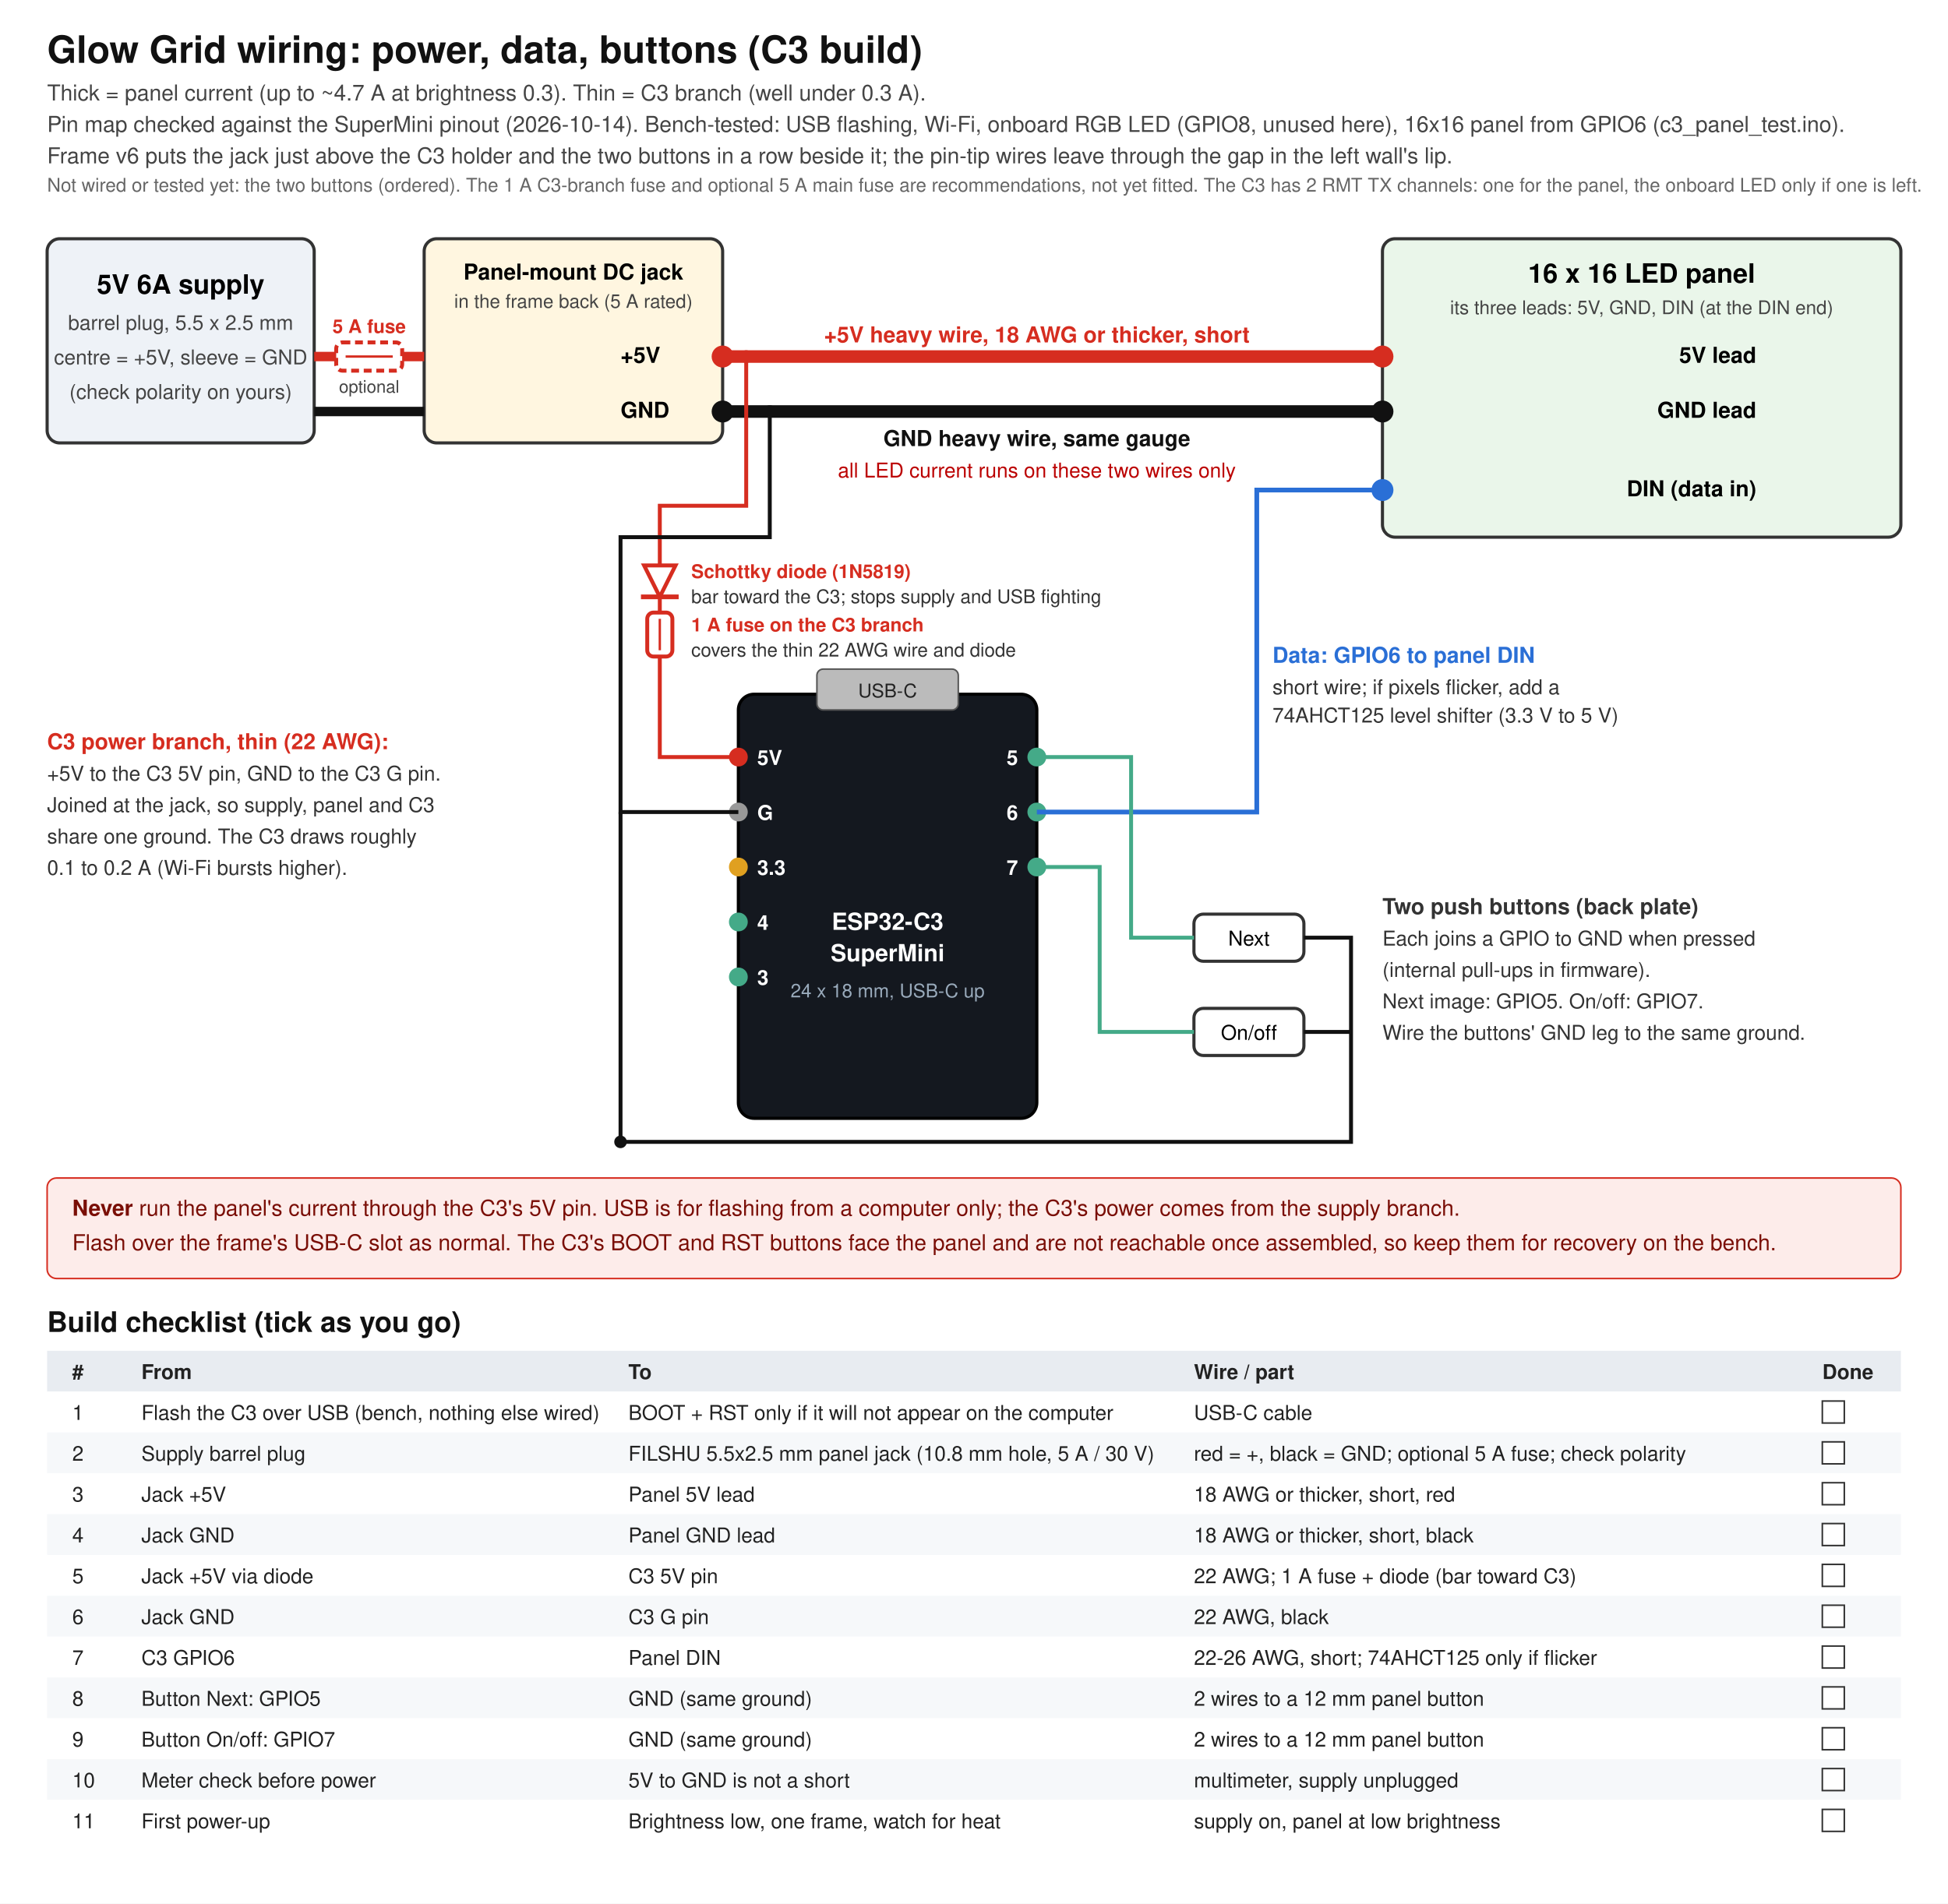
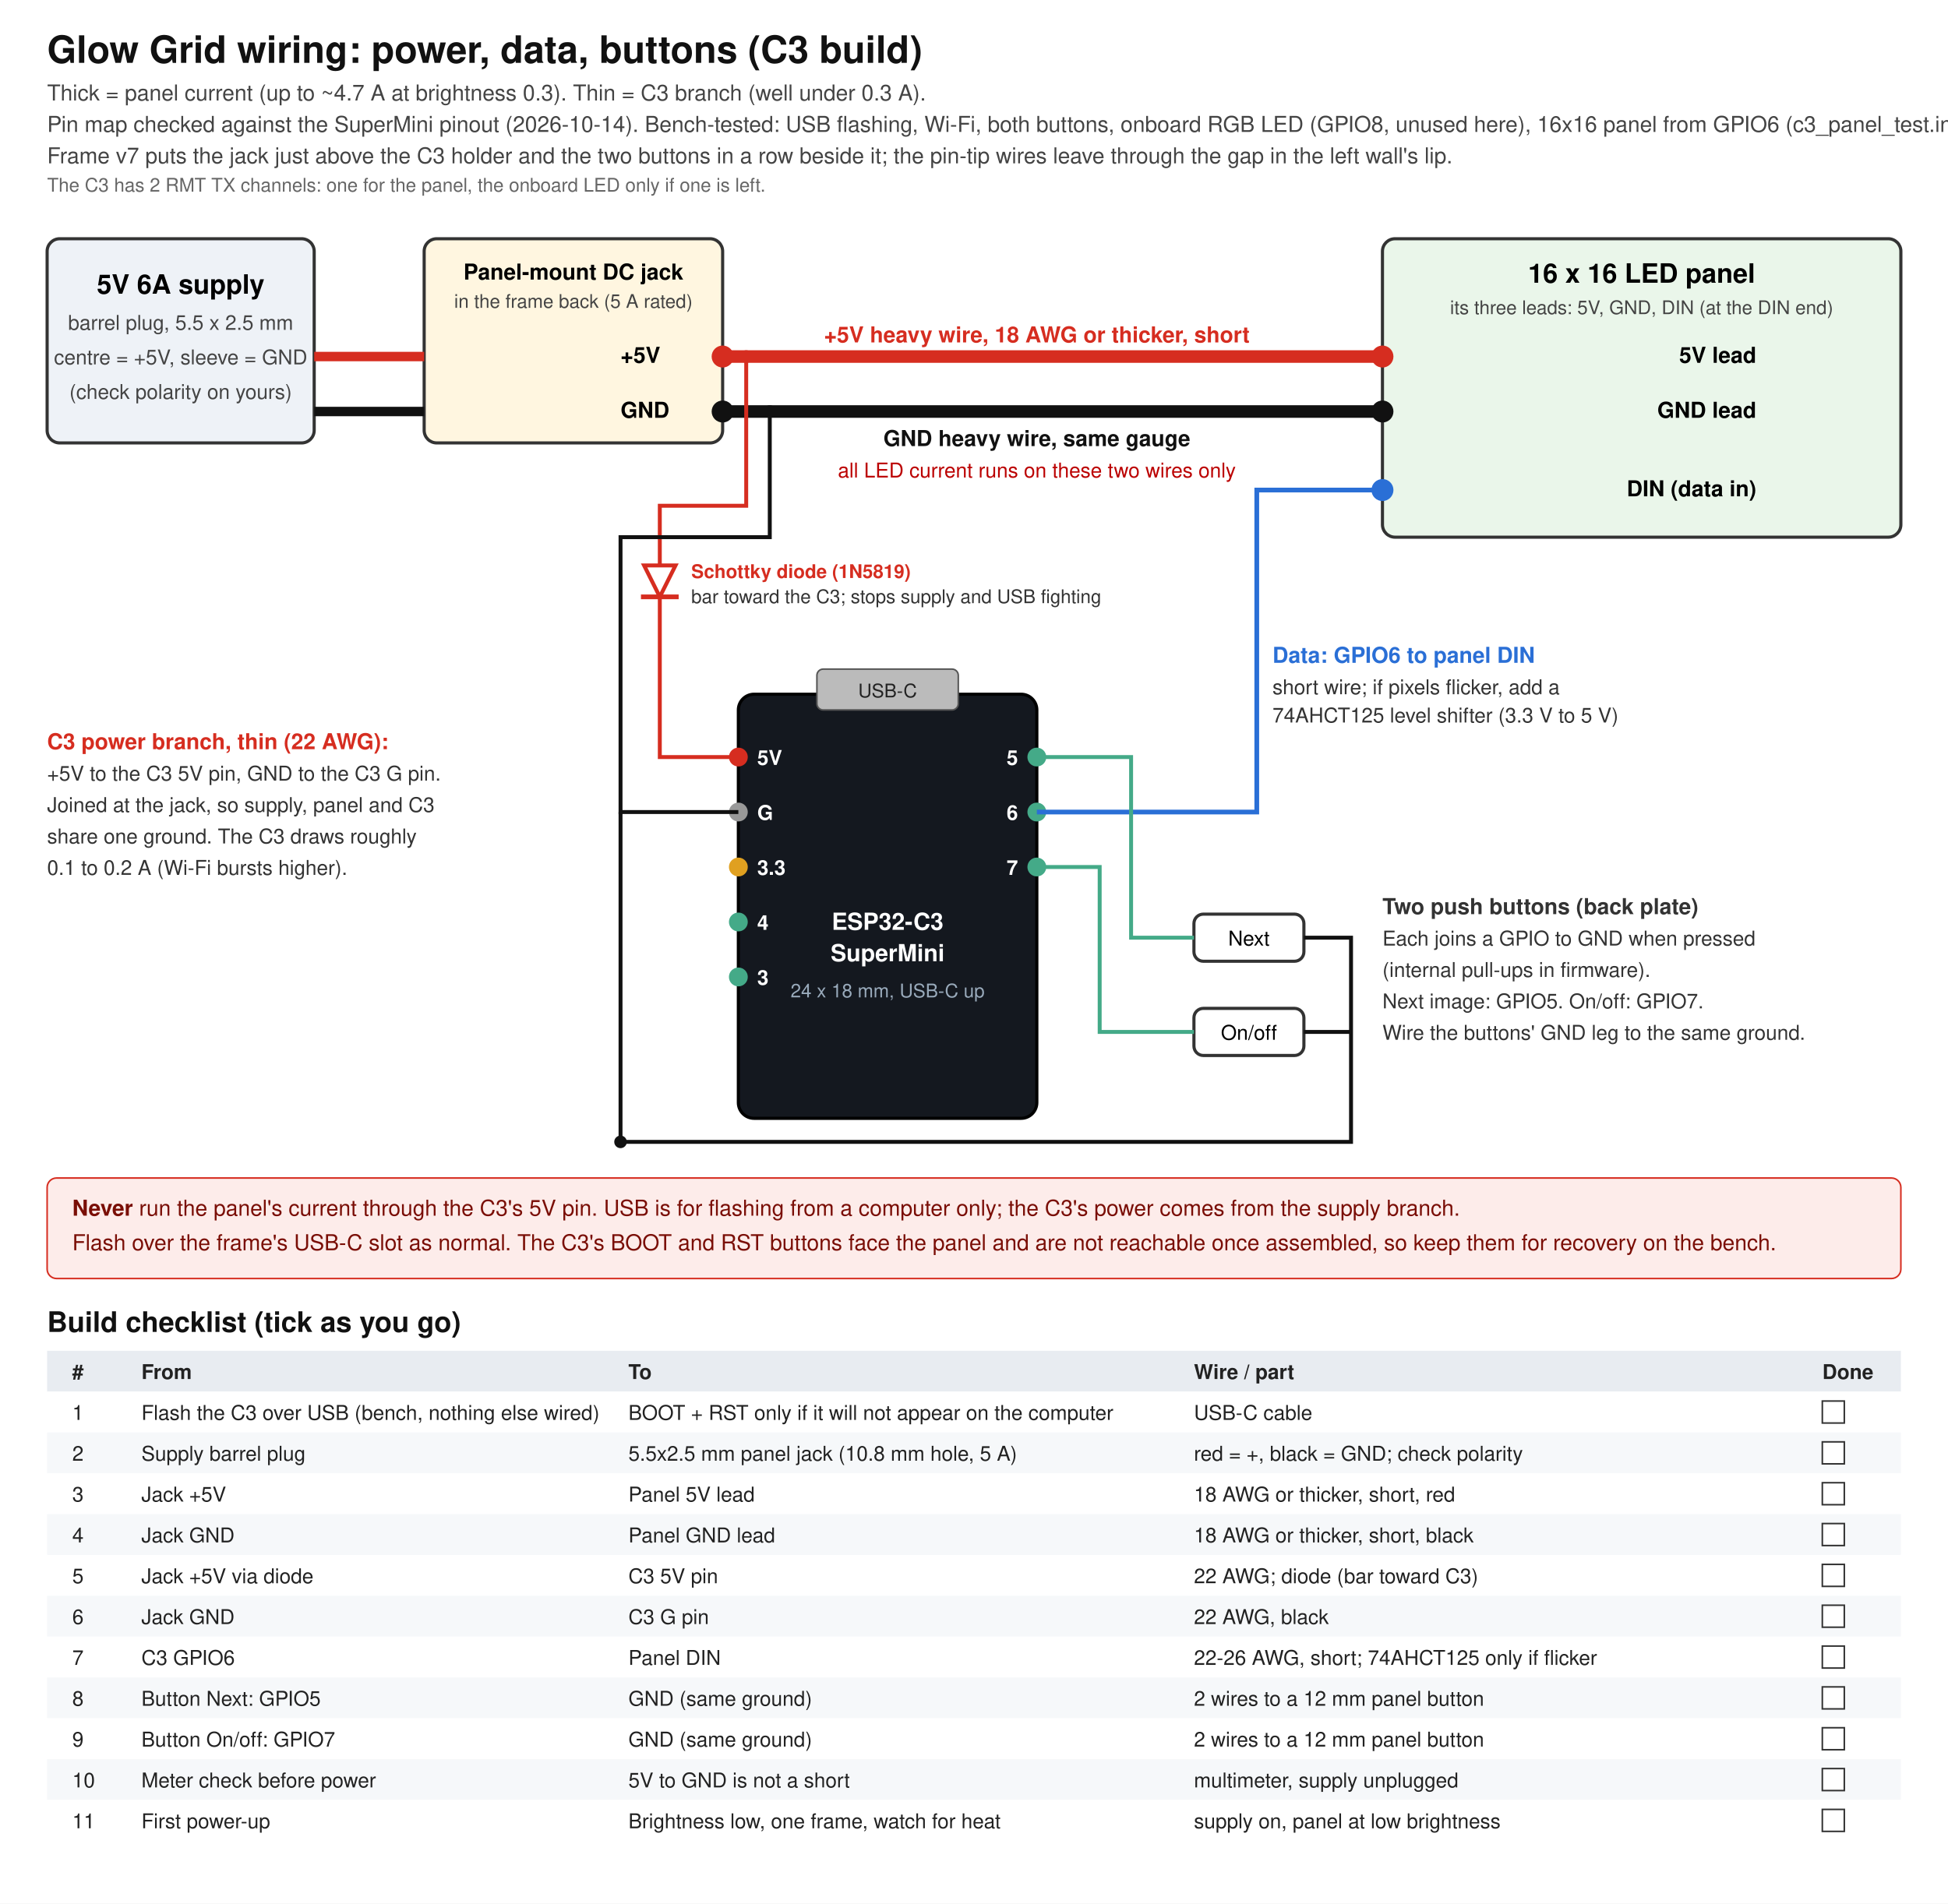
<svg xmlns="http://www.w3.org/2000/svg" viewBox="0 0 1240 1212" font-family="Helvetica, Arial, sans-serif">
  <rect width="1240" height="1212" fill="#fff" />
  <text x="30" y="40" font-size="24" font-weight="700" fill="#111">Glow Grid wiring: power, data, buttons (C3 build)</text>
  <text x="30" y="64" font-size="14" fill="#444">Thick = panel current (up to ~4.7 A at brightness 0.3). Thin = C3 branch (well under 0.3 A).</text>
-   <text x="30" y="84" font-size="14" fill="#444">Pin map checked against the SuperMini pinout (2026-10-14). Bench-tested: USB flashing, Wi-Fi, onboard RGB LED (GPIO8, unused here), 16x16 panel from GPIO6 (c3_panel_test.ino).</text>
-   <text x="30" y="104" font-size="14" fill="#444">Frame v6 puts the jack just above the C3 holder and the two buttons in a row beside it; the pin-tip wires leave through the gap in the left wall's lip.</text>
-   <text x="30" y="122" font-size="12" fill="#666">Not wired or tested yet: the two buttons (ordered). The 1 A C3-branch fuse and optional 5 A main fuse are recommendations, not yet fitted. The C3 has 2 RMT TX channels: one for the panel, the onboard LED only if one is left.</text>
+   <text x="30" y="84" font-size="14" fill="#444">Pin map checked against the SuperMini pinout (2026-10-14). Bench-tested: USB flashing, Wi-Fi, both buttons, onboard RGB LED (GPIO8, unused here), 16x16 panel from GPIO6 (c3_panel_test.ino).</text>
+   <text x="30" y="104" font-size="14" fill="#444">Frame v7 puts the jack just above the C3 holder and the two buttons in a row beside it; the pin-tip wires leave through the gap in the left wall's lip.</text>
+   <text x="30" y="122" font-size="12" fill="#666">The C3 has 2 RMT TX channels: one for the panel, the onboard LED only if one is left.</text>
  <g transform="translate(0,22)">
    <rect x="30" y="130" width="170" height="130" rx="8" fill="#eef2f7" stroke="#333" stroke-width="2" />
    <text x="115" y="165" font-size="17" font-weight="700" text-anchor="middle">5V 6A supply</text>
    <text x="115" y="188" font-size="13" text-anchor="middle" fill="#444">barrel plug, 5.5 x 2.5 mm</text>
    <text x="115" y="210" font-size="13" text-anchor="middle" fill="#444">centre = +5V, sleeve = GND</text>
    <text x="115" y="232" font-size="13" text-anchor="middle" fill="#444">(check polarity on yours)</text>
    <rect x="270" y="130" width="190" height="130" rx="8" fill="#fff6e0" stroke="#333" stroke-width="2" />
    <text x="365" y="156" font-size="14" font-weight="700" text-anchor="middle">Panel-mount DC jack</text>
    <text x="365" y="174" font-size="12" text-anchor="middle" fill="#444">in the frame back (5 A rated)</text>
    <circle cx="460" cy="205" r="7" fill="#d62d20" />
    <text x="395" y="209" font-size="14" font-weight="700">+5V</text>
    <circle cx="460" cy="240" r="7" fill="#111" />
    <text x="395" y="244" font-size="14" font-weight="700">GND</text>
    <path d="M200 205 H270" stroke="#d62d20" stroke-width="6" />
-     <rect x="214" y="196" width="42" height="18" rx="4" fill="#fff" stroke="#d62d20" stroke-width="2.5" stroke-dasharray="5 3" />
-     <path d="M220 205 H250" stroke="#d62d20" stroke-width="1.5" />
-     <text x="235" y="190" font-size="12" font-weight="700" text-anchor="middle" fill="#d62d20">5 A fuse</text>
-     <text x="235" y="228" font-size="11" text-anchor="middle" fill="#444">optional</text>
    <path d="M200 240 H270" stroke="#111" stroke-width="6" />
    <rect x="880" y="130" width="330" height="190" rx="8" fill="#eaf6ea" stroke="#333" stroke-width="2" />
    <text x="1045" y="158" font-size="17" font-weight="700" text-anchor="middle">16 x 16 LED panel</text>
    <text x="1045" y="178" font-size="12" text-anchor="middle" fill="#444">its three leads: 5V, GND, DIN (at the DIN end)</text>
    <circle cx="880" cy="205" r="7" fill="#d62d20" />
    <text x="1118" y="209" font-size="14" font-weight="700" text-anchor="end">5V lead</text>
    <circle cx="880" cy="240" r="7" fill="#111" />
    <text x="1118" y="244" font-size="14" font-weight="700" text-anchor="end">GND lead</text>
    <circle cx="880" cy="290" r="7" fill="#2a6fd6" />
    <text x="1118" y="294" font-size="14" font-weight="700" text-anchor="end">DIN (data in)</text>
    <path d="M460 205 H880" stroke="#d62d20" stroke-width="8" />
    <path d="M460 240 H880" stroke="#111" stroke-width="8" />
    <text x="660" y="196" font-size="14" font-weight="700" fill="#d62d20" text-anchor="middle">+5V  heavy wire, 18 AWG or thicker, short</text>
    <text x="660" y="262" font-size="14" font-weight="700" fill="#111" text-anchor="middle">GND  heavy wire, same gauge</text>
    <text x="660" y="282" font-size="13" fill="#b00" text-anchor="middle">all LED current runs on these two wires only</text>
    <rect x="470" y="420" width="190" height="270" rx="10" fill="#14181f" stroke="#000" stroke-width="2" />
    <rect x="520" y="404" width="90" height="26" rx="4" fill="#bbb" stroke="#555" />
    <text x="565" y="422" font-size="12" text-anchor="middle" fill="#222">USB-C</text>
    <text x="565" y="570" font-size="15" font-weight="700" text-anchor="middle" fill="#fff">ESP32-C3</text>
    <text x="565" y="590" font-size="15" font-weight="700" text-anchor="middle" fill="#fff">SuperMini</text>
    <text x="565" y="613" font-size="12" text-anchor="middle" fill="#9ab">24 x 18 mm, USB-C up</text>
    <g font-size="13" fill="#fff" font-weight="700">
      <circle cx="470" cy="460" r="6" fill="#d62d20" />
      <text x="482" y="465">5V</text>
      <circle cx="470" cy="495" r="6" fill="#999" />
      <text x="482" y="500">G</text>
      <circle cx="470" cy="530" r="6" fill="#e0a020" />
      <text x="482" y="535">3.3</text>
      <circle cx="470" cy="565" r="6" fill="#4a8" />
      <text x="482" y="570">4</text>
      <circle cx="470" cy="600" r="6" fill="#4a8" />
      <text x="482" y="605">3</text>
      <circle cx="660" cy="460" r="6" fill="#4a8" />
      <text x="648" y="465" text-anchor="end">5</text>
      <circle cx="660" cy="495" r="6" fill="#4a8" />
      <text x="648" y="500" text-anchor="end">6</text>
      <circle cx="660" cy="530" r="6" fill="#4a8" />
      <text x="648" y="535" text-anchor="end">7</text>
    </g>
    <path d="M475 205 V300 H420 V460 H470" fill="none" stroke="#d62d20" stroke-width="2.5" />
    <path d="M490 240 V320 H395 V495 H470" fill="none" stroke="#111" stroke-width="2.5" />
    <circle cx="475" cy="205" r="4" fill="#d62d20" />
    <circle cx="490" cy="240" r="4" fill="#111" />
    <text x="30" y="455" font-size="14" font-weight="700" fill="#d62d20">C3 power branch, thin (22 AWG):</text>
    <text x="30" y="475" font-size="13" fill="#333">+5V to the C3 5V pin, GND to the C3 G pin.</text>
    <text x="30" y="495" font-size="13" fill="#333">Joined at the jack, so supply, panel and C3</text>
    <text x="30" y="515" font-size="13" fill="#333">share one ground. The C3 draws roughly</text>
    <text x="30" y="535" font-size="13" fill="#333">0.1 to 0.2 A (Wi-Fi bursts higher).</text>
    <polygon points="410,338 430,338 420,358" fill="#fff" stroke="#d62d20" stroke-width="2.5" />
    <line x1="408" y1="358" x2="432" y2="358" stroke="#d62d20" stroke-width="3" />
    <text x="440" y="346" font-size="12" font-weight="700" fill="#d62d20">Schottky diode (1N5819)</text>
    <text x="440" y="362" font-size="12" fill="#333">bar toward the C3; stops supply and USB fighting</text>
-     <rect x="412" y="368" width="16" height="28" rx="4" fill="#fff" stroke="#d62d20" stroke-width="2.5" />
-     <path d="M420 372 V392" stroke="#d62d20" stroke-width="1.5" />
-     <text x="440" y="380" font-size="12" font-weight="700" fill="#d62d20">1 A fuse on the C3 branch</text>
-     <text x="440" y="396" font-size="12" fill="#333">covers the thin 22 AWG wire and diode</text>
    <path d="M660 495 H800 V290 H880" fill="none" stroke="#2a6fd6" stroke-width="3" />
    <text x="810" y="400" font-size="14" font-weight="700" fill="#2a6fd6">Data: GPIO6 to panel DIN</text>
    <text x="810" y="420" font-size="13" fill="#333">short wire; if pixels flicker, add a</text>
    <text x="810" y="438" font-size="13" fill="#333">74AHCT125 level shifter (3.3 V to 5 V)</text>
    <rect x="760" y="560" width="70" height="30" rx="6" fill="#fff" stroke="#333" stroke-width="2" />
    <text x="795" y="580" font-size="13" text-anchor="middle">Next</text>
    <rect x="760" y="620" width="70" height="30" rx="6" fill="#fff" stroke="#333" stroke-width="2" />
    <text x="795" y="640" font-size="13" text-anchor="middle">On/off</text>
    <path d="M660 460 H720 V575 H760" fill="none" stroke="#4a8" stroke-width="2.5" />
    <path d="M660 530 H700 V635 H760" fill="none" stroke="#4a8" stroke-width="2.5" />
    <path d="M830 575 H860 V705 H395" fill="none" stroke="#111" stroke-width="2.5" />
    <path d="M830 635 H860" fill="none" stroke="#111" stroke-width="2.5" />
    <path d="M395 495 V705" stroke="#111" stroke-width="2.5" />
    <circle cx="395" cy="705" r="4" fill="#111" />
    <text x="880" y="560" font-size="14" font-weight="700" fill="#333">Two push buttons (back plate)</text>
    <text x="880" y="580" font-size="13" fill="#333">Each joins a GPIO to GND when pressed</text>
    <text x="880" y="600" font-size="13" fill="#333">(internal pull-ups in firmware).</text>
    <text x="880" y="620" font-size="13" fill="#333">Next image: GPIO5.  On/off: GPIO7.</text>
    <text x="880" y="640" font-size="13" fill="#333">Wire the buttons' GND leg to the same ground.</text>
    <rect x="30" y="728" width="1180" height="64" rx="6" fill="#fdecea" stroke="#d62d20" />
    <text x="46" y="752" font-size="14" fill="#7a0e06">
      <tspan font-weight="700">Never</tspan> run the panel's current through the C3's 5V pin. USB is for flashing from a computer only; the C3's power comes from the supply branch.</text>
    <text x="46" y="774" font-size="14" fill="#7a0e06">Flash over the frame's USB-C slot as normal. The C3's BOOT and RST buttons face the panel and are not reachable once assembled, so keep them for recovery on the bench.</text>
    <text x="30" y="826" font-size="18" font-weight="700" fill="#111">Build checklist (tick as you go)</text>
    <g font-size="13" fill="#222">
      <rect x="30" y="838" width="1180" height="26" fill="#e8ecf1" />
      <text x="46" y="856" font-weight="700">#</text>
      <text x="90" y="856" font-weight="700">From</text>
      <text x="400" y="856" font-weight="700">To</text>
      <text x="760" y="856" font-weight="700">Wire / part</text>
      <text x="1160" y="856" font-weight="700">Done</text>
      <rect x="30" y="864" width="1180" height="26" fill="#fff" />
      <text x="46" y="882">1</text>
      <text x="90" y="882">Flash the C3 over USB (bench, nothing else wired)</text>
      <text x="400" y="882">BOOT + RST only if it will not appear on the computer</text>
      <text x="760" y="882">USB-C cable</text>
      <rect x="1160" y="870" width="14" height="14" fill="#fff" stroke="#333" />
      <rect x="30" y="890" width="1180" height="26" fill="#f6f8fa" />
      <text x="46" y="908">2</text>
      <text x="90" y="908">Supply barrel plug</text>
-       <text x="400" y="908">FILSHU 5.5x2.5 mm panel jack (10.8 mm hole, 5 A / 30 V)</text>
-       <text x="760" y="908">red = +, black = GND; optional 5 A fuse; check polarity</text>
+       <text x="400" y="908">5.5x2.5 mm panel jack (10.8 mm hole, 5 A)</text>
+       <text x="760" y="908">red = +, black = GND; check polarity</text>
      <rect x="1160" y="896" width="14" height="14" fill="#fff" stroke="#333" />
      <rect x="30" y="916" width="1180" height="26" fill="#fff" />
      <text x="46" y="934">3</text>
      <text x="90" y="934">Jack +5V</text>
      <text x="400" y="934">Panel 5V lead</text>
      <text x="760" y="934">18 AWG or thicker, short, red</text>
      <rect x="1160" y="922" width="14" height="14" fill="#fff" stroke="#333" />
      <rect x="30" y="942" width="1180" height="26" fill="#f6f8fa" />
      <text x="46" y="960">4</text>
      <text x="90" y="960">Jack GND</text>
      <text x="400" y="960">Panel GND lead</text>
      <text x="760" y="960">18 AWG or thicker, short, black</text>
      <rect x="1160" y="948" width="14" height="14" fill="#fff" stroke="#333" />
      <rect x="30" y="968" width="1180" height="26" fill="#fff" />
      <text x="46" y="986">5</text>
      <text x="90" y="986">Jack +5V  via diode</text>
      <text x="400" y="986">C3 5V pin</text>
-       <text x="760" y="986">22 AWG; 1 A fuse + diode (bar toward C3)</text>
+       <text x="760" y="986">22 AWG; diode (bar toward C3)</text>
      <rect x="1160" y="974" width="14" height="14" fill="#fff" stroke="#333" />
      <rect x="30" y="994" width="1180" height="26" fill="#f6f8fa" />
      <text x="46" y="1012">6</text>
      <text x="90" y="1012">Jack GND</text>
      <text x="400" y="1012">C3 G pin</text>
      <text x="760" y="1012">22 AWG, black</text>
      <rect x="1160" y="1000" width="14" height="14" fill="#fff" stroke="#333" />
      <rect x="30" y="1020" width="1180" height="26" fill="#fff" />
      <text x="46" y="1038">7</text>
      <text x="90" y="1038">C3 GPIO6</text>
      <text x="400" y="1038">Panel DIN</text>
      <text x="760" y="1038">22-26 AWG, short; 74AHCT125 only if flicker</text>
      <rect x="1160" y="1026" width="14" height="14" fill="#fff" stroke="#333" />
      <rect x="30" y="1046" width="1180" height="26" fill="#f6f8fa" />
      <text x="46" y="1064">8</text>
      <text x="90" y="1064">Button Next: GPIO5</text>
      <text x="400" y="1064">GND (same ground)</text>
      <text x="760" y="1064">2 wires to a 12 mm panel button</text>
      <rect x="1160" y="1052" width="14" height="14" fill="#fff" stroke="#333" />
      <rect x="30" y="1072" width="1180" height="26" fill="#fff" />
      <text x="46" y="1090">9</text>
      <text x="90" y="1090">Button On/off: GPIO7</text>
      <text x="400" y="1090">GND (same ground)</text>
      <text x="760" y="1090">2 wires to a 12 mm panel button</text>
      <rect x="1160" y="1078" width="14" height="14" fill="#fff" stroke="#333" />
      <rect x="30" y="1098" width="1180" height="26" fill="#f6f8fa" />
      <text x="46" y="1116">10</text>
      <text x="90" y="1116">Meter check before power</text>
      <text x="400" y="1116">5V to GND is not a short</text>
      <text x="760" y="1116">multimeter, supply unplugged</text>
      <rect x="1160" y="1104" width="14" height="14" fill="#fff" stroke="#333" />
      <rect x="30" y="1124" width="1180" height="26" fill="#fff" />
      <text x="46" y="1142">11</text>
      <text x="90" y="1142">First power-up</text>
      <text x="400" y="1142">Brightness low, one frame, watch for heat</text>
      <text x="760" y="1142">supply on, panel at low brightness</text>
      <rect x="1160" y="1130" width="14" height="14" fill="#fff" stroke="#333" />
    </g>
  </g>
</svg>
